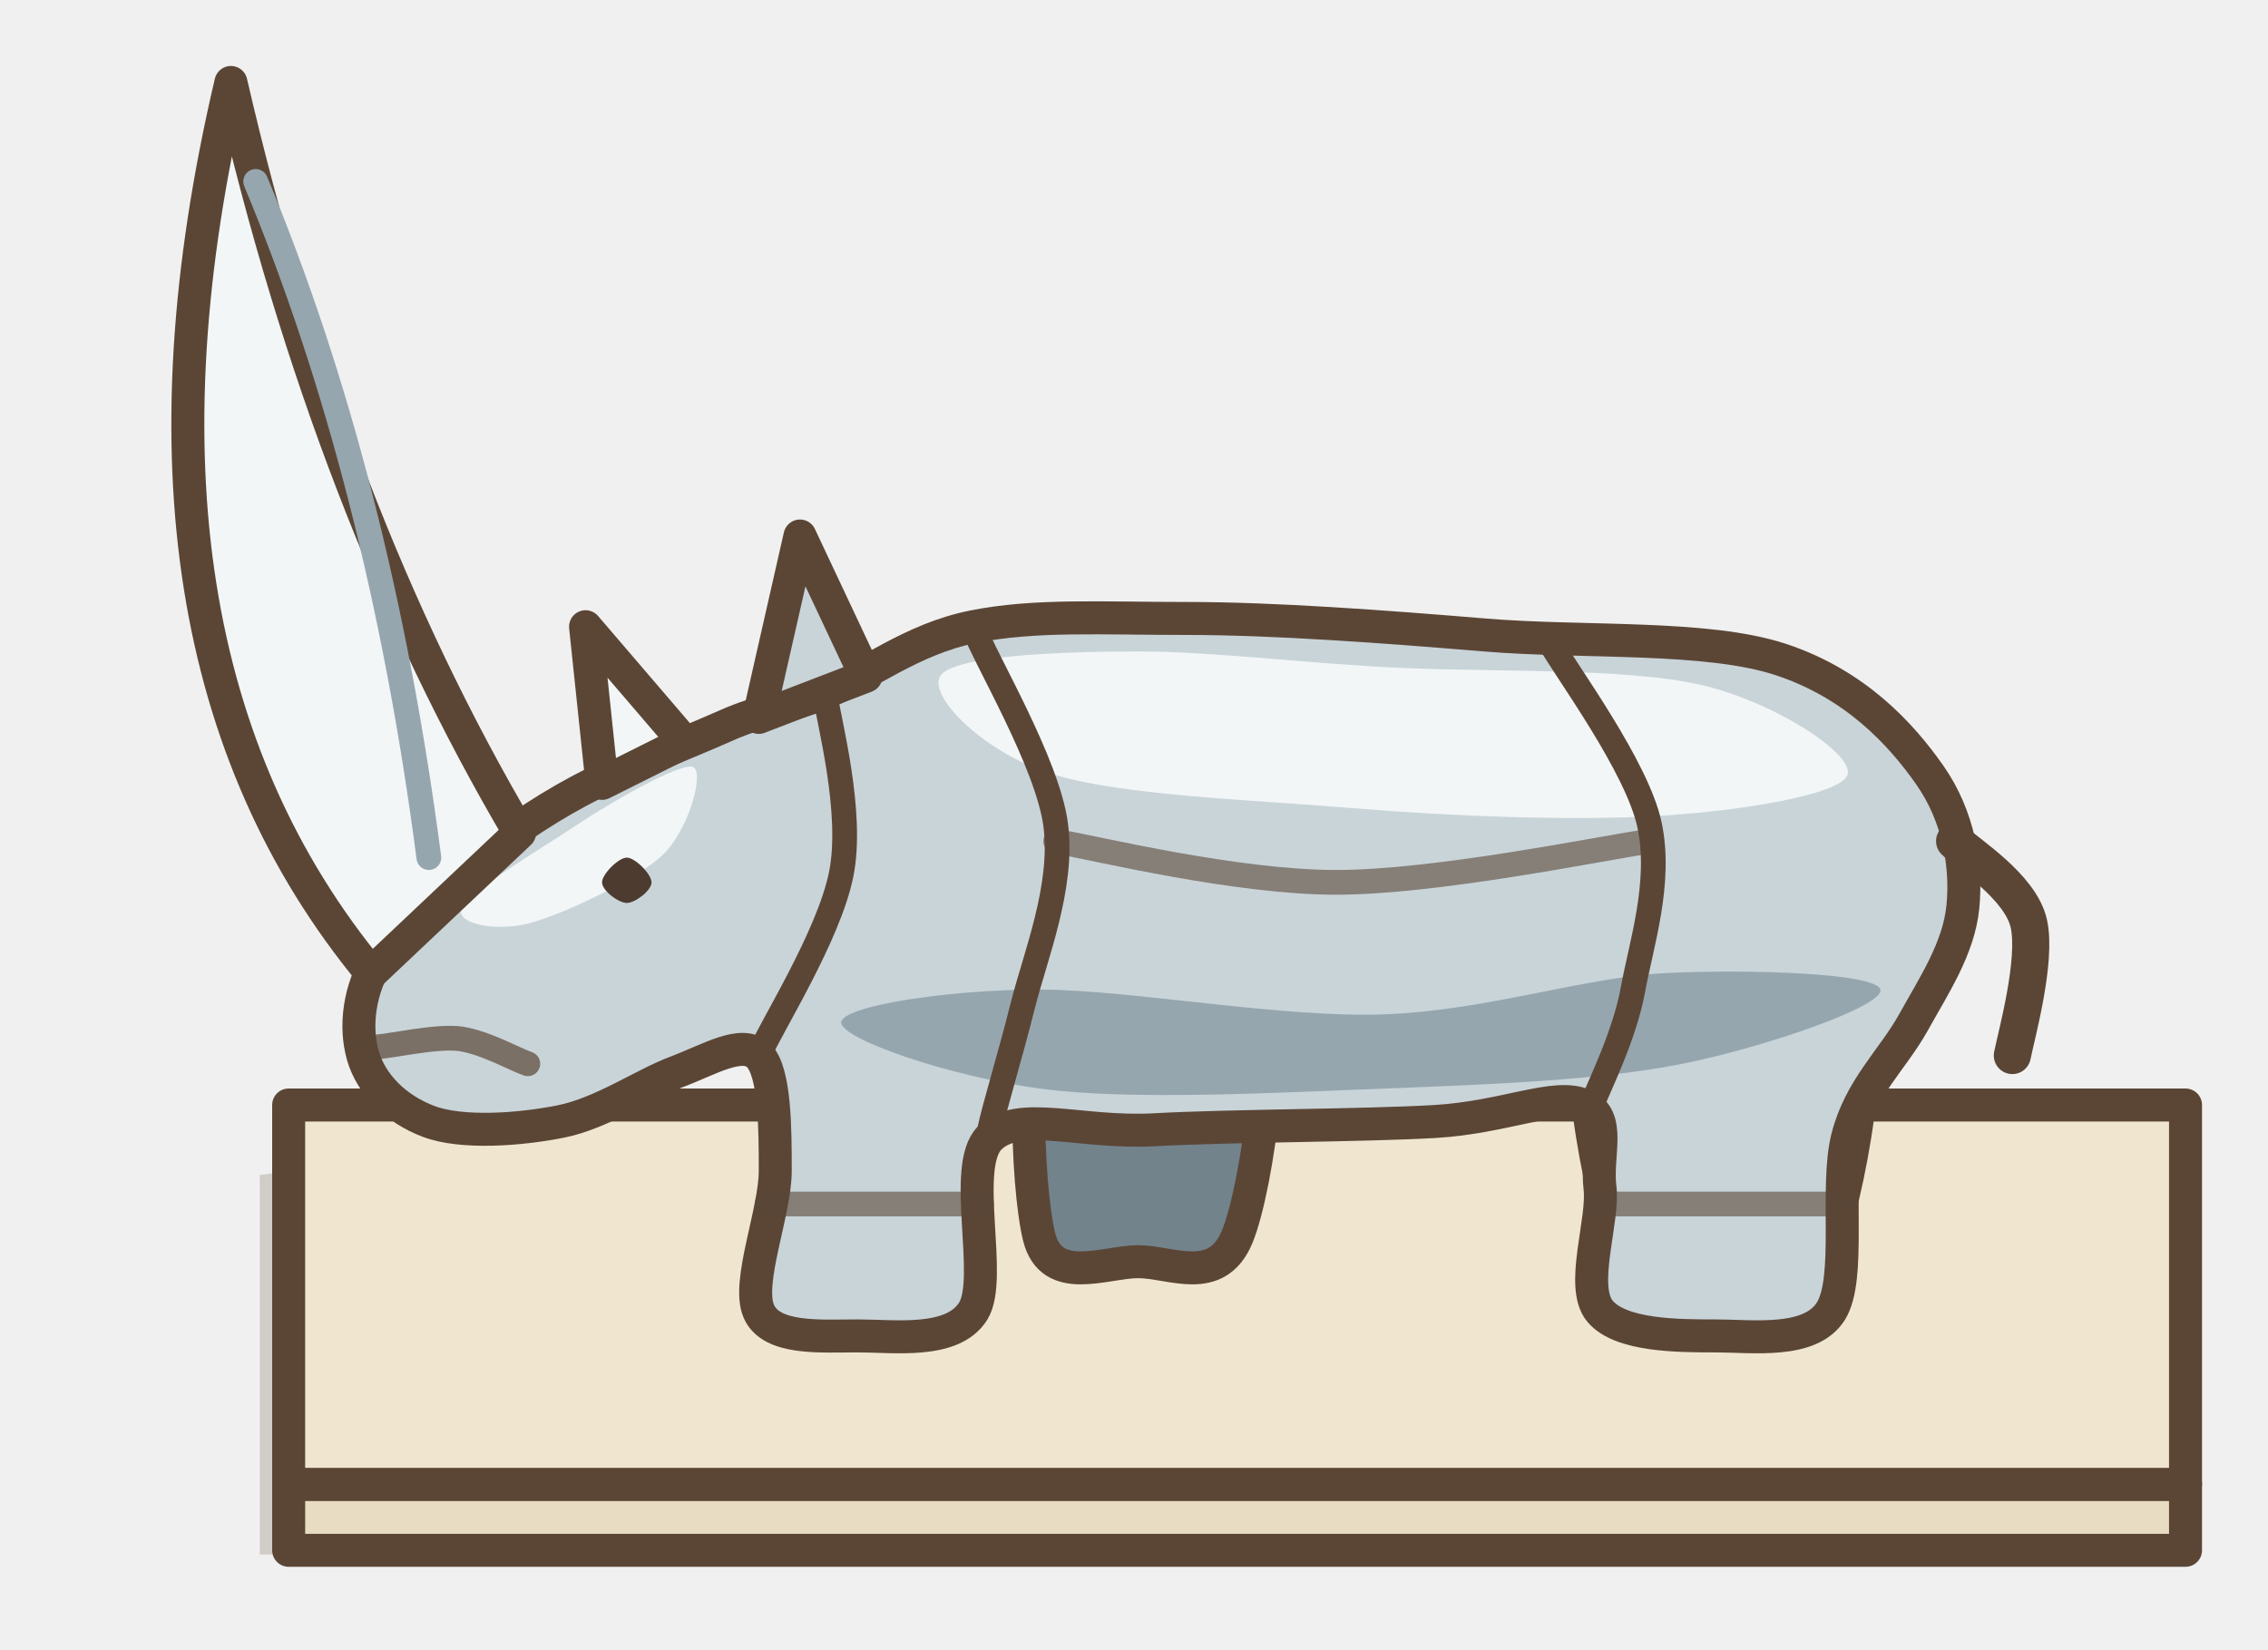
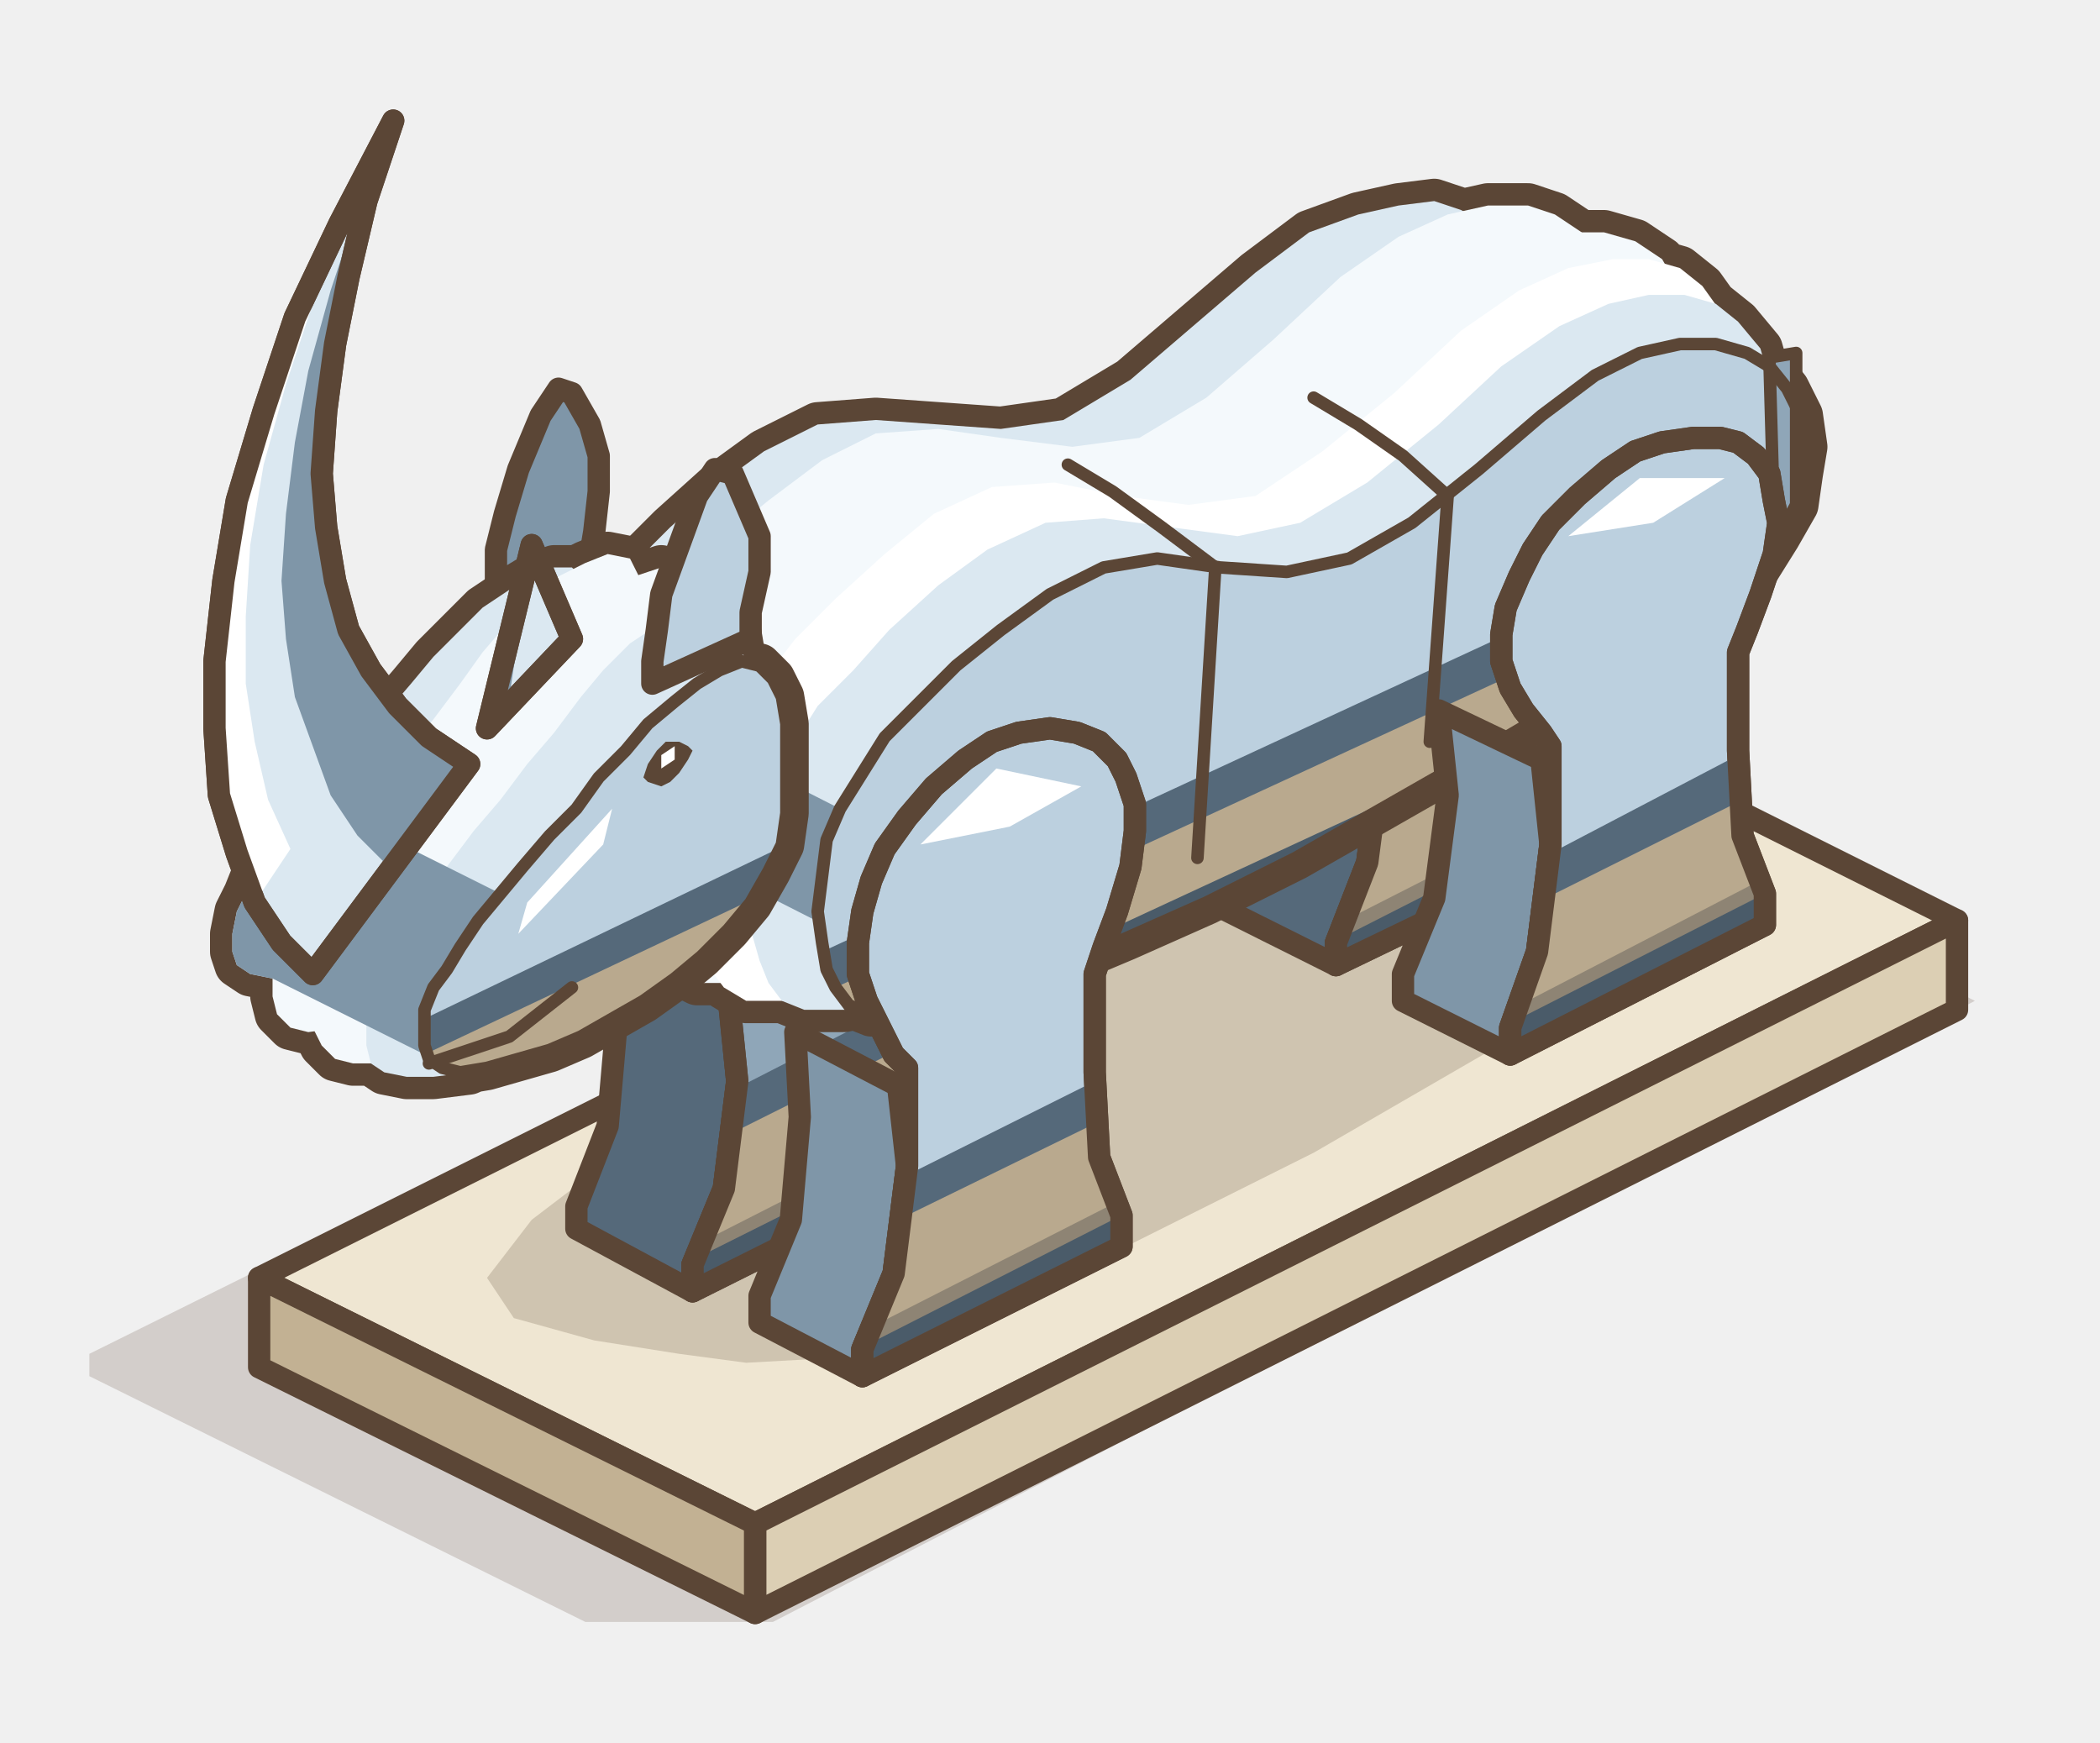
- <svg xmlns="http://www.w3.org/2000/svg" viewBox="-30 -33 55 40" width="55" height="40">
-   <g stroke="#5b4636" stroke-width=".8" stroke-linejoin="round" stroke-linecap="round">
-     <path d="M-23.7 4.7L22.3 4.7L23 4.6L23 -4.6L-23 -4.6L-23.7 -4.5Z" fill="#543e2a" fill-opacity=".2" stroke="none" />
-     <path d="M-23 4.6L23 4.6L23 3L-23 3Z" fill="#e8dcc2" />
-     <path d="M-23 -6.2L23 -6.2L23 3L-23 3Z" fill="#f0e6cf" />
-     <path d="M-4.4 -9.6C-5.3 -8.5 -5.1 -4.2 -4.8 -3C-4.5 -1.8 -3.2 -2.4 -2.4 -2.4C-1.6 -2.4 -0.5 -1.8 0 -3C0.5 -4.2 1.1 -8.5 0.4 -9.6C-0.3 -10.7 -3.5 -10.7 -4.4 -9.6Z" fill="#72838c" />
-     <path d="M8.8 -10C7.9 -8.8 8.7 -4.3 9.2 -3C9.7 -1.7 10.7 -2.4 11.6 -2.4C12.5 -2.4 13.9 -1.7 14.4 -3C14.9 -4.3 15.7 -8.8 14.8 -10C13.9 -11.2 9.7 -11.2 8.8 -10Z" fill="#72838c" />
-     <path d="M17.6 -11C17.7 -12 17.5 -13.2 16.8 -14.2C16.1 -15.2 15 -16.4 13.2 -17C11.4 -17.6 8.4 -17.4 6 -17.6C3.6 -17.8 0.9 -18 -1.2 -18C-3.3 -18 -4.9 -18.1 -6.4 -17.8C-7.9 -17.5 -9 -16.6 -10 -16.2C-11 -15.8 -11.5 -15.8 -12.4 -15.4C-13.3 -15 -14.6 -14.5 -15.6 -14C-16.6 -13.5 -17.5 -12.9 -18.4 -12.2C-19.3 -11.5 -20.3 -10.6 -20.8 -9.8C-21.3 -9 -21.4 -8.1 -21.2 -7.4C-21 -6.7 -20.4 -6.1 -19.6 -5.8C-18.8 -5.5 -17.4 -5.6 -16.4 -5.8C-15.4 -6 -14.4 -6.7 -13.6 -7C-12.8 -7.3 -12 -7.8 -11.6 -7.4C-11.2 -7 -11.2 -5.6 -11.2 -4.6C-11.2 -3.6 -11.9 -1.9 -11.6 -1.2C-11.3 -0.5 -10.1 -0.6 -9.2 -0.6C-8.3 -0.6 -6.9 -0.4 -6.4 -1.2C-5.9 -2 -6.7 -4.7 -6 -5.4C-5.3 -6.1 -3.8 -5.5 -2 -5.6C-0.2 -5.7 3.1 -5.7 4.8 -5.8C6.5 -5.9 7.7 -6.5 8.4 -6.2C9.1 -5.9 8.7 -5 8.8 -4.2C8.9 -3.4 8.3 -1.8 8.8 -1.2C9.3 -0.6 10.7 -0.6 11.6 -0.6C12.5 -0.6 13.9 -0.4 14.4 -1.2C14.9 -2 14.5 -4.2 14.8 -5.4C15.1 -6.6 15.9 -7.3 16.4 -8.2C16.9 -9.1 17.5 -10 17.6 -11Z" fill="#c9d4d9" />
-     <path d="M14.8 -14.2C15 -14.7 13 -16 11.2 -16.4C9.4 -16.8 6.3 -16.7 4 -16.8C1.7 -16.9 -0.5 -17.2 -2.4 -17.2C-4.3 -17.2 -6.9 -17.1 -7.2 -16.6C-7.5 -16.1 -6.1 -14.7 -4.4 -14.2C-2.7 -13.7 0.4 -13.6 2.8 -13.4C5.2 -13.2 8 -13.1 10 -13.2C12 -13.3 14.6 -13.7 14.8 -14.2Z" fill="#f2f6f7" stroke="none" />
-     <path d="M15.6 -9C15.7 -8.6 12.8 -7.6 10.8 -7.2C8.8 -6.8 6.2 -6.7 3.6 -6.6C1 -6.5 -2.6 -6.3 -4.8 -6.6C-7 -6.9 -9.6 -7.8 -9.6 -8.2C-9.6 -8.6 -7 -9 -4.8 -9C-2.6 -9 1.1 -8.3 3.6 -8.4C6.1 -8.5 8.4 -9.3 10.4 -9.4C12.4 -9.5 15.5 -9.4 15.6 -9Z" fill="#96a6ae" stroke="none" />
-     <path d="M-13.2 -14.4C-13.5 -14.5 -15.1 -13.6 -16 -13C-16.9 -12.4 -18.6 -11.4 -18.8 -11C-19 -10.6 -18 -10.4 -17.2 -10.6C-16.4 -10.8 -14.7 -11.6 -14 -12.2C-13.3 -12.8 -12.9 -14.3 -13.2 -14.4Z" fill="#f2f6f7" stroke="none" />
-     <path d="M-6.4 -17.8C-6.1 -17 -4.6 -14.5 -4.4 -13C-4.2 -11.5 -4.9 -9.8 -5.2 -8.6C-5.5 -7.4 -5.9 -6.1 -6 -5.6" fill="none" stroke-width="0.6" />
-     <path d="M7.6 -17.4C8 -16.7 9.7 -14.4 10 -13C10.3 -11.6 9.8 -10.1 9.6 -9C9.4 -7.9 8.8 -6.7 8.6 -6.2" fill="none" stroke-width="0.6" />
-     <path d="M-4.4 -12.6C-3.3 -12.4 0 -11.6 2.4 -11.6C4.8 -11.6 8.7 -12.4 10 -12.6" fill="none" stroke-width="0.6" stroke-opacity="0.6" />
-     <path d="M-10 -16.2C-9.9 -15.5 -9.3 -13.3 -9.6 -11.8C-9.9 -10.3 -11.3 -8.1 -11.6 -7.4" fill="none" stroke-width="0.6" />
-     <path d="M-11.4 -3.8C-10.5 -3.8 -7.1 -3.8 -6.2 -3.8" fill="none" stroke-width="0.6" stroke-opacity="0.6" />
-     <path d="M8.8 -3.8C9.8 -3.8 13.6 -3.8 14.6 -3.8" fill="none" stroke-width="0.6" stroke-opacity="0.6" />
-     <path d="M-21 -7.6C-20.6 -7.6 -19.4 -7.9 -18.8 -7.8C-18.2 -7.7 -17.5 -7.3 -17.2 -7.2" fill="none" stroke-width="0.6" stroke-opacity="0.7" />
-     <path d="M-11.6 -15.6L-10.6 -20L-9 -16.6Z" fill="#c9d4d9" />
-     <path d="M-15.4 -14L-15.8 -17.8L-13.4 -15Z" fill="#f2f6f7" />
-     <path d="M-15.4 -11.6C-15.4 -11.8 -15 -12.2 -14.8 -12.2C-14.6 -12.2 -14.2 -11.8 -14.2 -11.6C-14.2 -11.4 -14.6 -11.1 -14.8 -11.1C-15 -11.1 -15.4 -11.4 -15.4 -11.6Z" fill="#4d3b2f" stroke="none" />
-     <path d="M-21.0 -9.4Q-27.6 -17.4 -24.4 -31.0Q-22.0 -20.6 -17.4 -12.8Z" fill="#f2f6f7" />
-     <path d="M-19.6 -12.2Q-20.8 -21.4 -23.8 -28.6" fill="none" stroke="#96a6ae" stroke-width="0.6" />
-     <path d="M17.4 -12.6C17.7 -12.3 19 -11.5 19.2 -10.6C19.4 -9.7 18.9 -7.9 18.8 -7.4" fill="none" stroke-width="0.9" />
+ <svg xmlns="http://www.w3.org/2000/svg" viewBox="-26 -26 47 39" width="47" height="39">
+   <g stroke="#5b4636" stroke-width="0.5" stroke-linejoin="round" stroke-linecap="round">
+     <path d="M18.2 -3.6L-8.7 10.3L-12.9 10.3L-24 4.8L-24 4.3L3 -9.1L6.5 -9.5Z" fill="#543e2a" stroke="none" fill-opacity="0.19" />
+     <path d="M6.8 -10.9L-20.2 2.6L-9.1 8.1L17.8 -5.4Z" fill="#efe6d2" stroke-width="0.5" />
+     <path d="M17.8 -5.4L-9.1 8.1L-9.1 10.1L17.8 -3.4Z" fill="#dccfb4" stroke-width="0.5" />
+     <path d="M-20.2 2.6L-9.1 8.1L-9.1 10.1L-20.2 4.6Z" fill="#c2b193" stroke-width="0.5" />
+     <path d="M11.7 -6.9L11 -5.7L9.5 -4.1L7.2 -2.4L3.4 -0.2L-1.2 2.1L-5.1 3.8L-7.5 4.4L-9.3 4.5L-10.8 4.3L-12.7 4L-14.5 3.5L-15.1 2.6L-14.1 1.3L-12 -0.3L-9.1 -2.1L-5.1 -4.3L-0.4 -6.7L3.6 -8.4L6.2 -9.1L8.1 -9.1L9.5 -8.9L10.8 -8.5L11.6 -7.9Z" fill="#543e2a" stroke="none" fill-opacity="0.2" />
+     <path d="M2.1 -12.4L2.2 -10.3L2 -8L1.3 -6.3L1.3 -5.7L3.9 -4.4L3.9 -4.9L4.6 -6.7L4.9 -9L4.7 -11.1Z" fill="#55697a" stroke-width="0.5" />
+     <path d="M9.4 -16.4L4.5 -13.9L4.9 -9L4.6 -6.7L3.9 -4.9L3.9 -4.4L9.7 -7.2L9.7 -7.9L9.2 -9.2L9.1 -11.1Z" fill="#8fa6b8" stroke-width="0.5" />
+     <path d="M4.9 -8.8L4.6 -6.7L3.9 -4.9L3.9 -4.4L9.7 -7.2L9.7 -7.9L9.2 -9.2L9.1 -11Z" fill="#55697a" stroke="none" />
+     <path d="M4.7 -7.8L4.6 -6.7L3.9 -4.9L3.9 -4.4L9.7 -7.2L9.7 -7.9L9.2 -9.2L9.2 -10Z" fill="#b9a98e" stroke="none" />
+     <path d="M4.1 -5.4L3.9 -4.9L3.9 -4.4L9.7 -7.2L9.7 -7.9L9.6 -8.2Z" fill="#8e8474" stroke="none" />
+     <path d="M4 -5L3.9 -4.9L3.9 -4.4L9.7 -7.2L9.7 -7.9Z" fill="#4a5b69" stroke="none" />
+     <path d="M9.4 -16.4L4.5 -13.9L4.9 -9L4.6 -6.7L3.9 -4.9L3.9 -4.4L9.7 -7.2L9.7 -7.9L9.2 -9.2L9.1 -11.1Z" fill="none" stroke-width="0.5" />
+     <path d="M-12.3 -5.2L-12.2 -3.1L-12.4 -0.8L-13.1 1L-13.1 1.5L-10.5 2.9L-10.5 2.3L-9.8 0.6L-9.5 -1.8L-9.7 -3.9Z" fill="#55697a" stroke-width="0.5" />
+     <path d="M-5 -9.2L-10 -6.7L-9.5 -1.8L-9.8 0.6L-10.5 2.3L-10.5 2.9L-4.7 0L-4.7 -0.7L-5.2 -2L-5.3 -3.9Z" fill="#8fa6b8" stroke-width="0.5" />
+     <path d="M-9.6 -1.6L-9.8 0.6L-10.5 2.3L-10.5 2.9L-4.7 0L-4.7 -0.7L-5.2 -2L-5.3 -3.8Z" fill="#55697a" stroke="none" />
+     <path d="M-9.7 -0.6L-9.8 0.6L-10.5 2.3L-10.5 2.9L-4.7 0L-4.7 -0.7L-5.2 -2L-5.3 -2.8Z" fill="#b9a98e" stroke="none" />
+     <path d="M-10.3 1.8L-10.5 2.3L-10.5 2.9L-4.7 0L-4.7 -0.7L-4.8 -1Z" fill="#8e8474" stroke="none" />
+     <path d="M-10.5 2.2L-10.5 2.3L-10.5 2.9L-4.7 0L-4.7 -0.7Z" fill="#4a5b69" stroke="none" />
+     <path d="M-5 -9.2L-10 -6.7L-9.5 -1.8L-9.8 0.6L-10.5 2.3L-10.5 2.9L-4.7 0L-4.7 -0.7L-5.2 -2L-5.3 -3.9Z" fill="none" stroke-width="0.5" />
+     <path d="M6.9 -16.4L7.5 -17.1L7.8 -17.9L8 -18.6L8 -19.2L7.9 -19.9L7.6 -20.5L7.2 -21L6.7 -21.3L6.1 -21.5L5.3 -21.4L4.4 -21.2L3.3 -20.8L2.1 -19.9L0.7 -18.7L-0.7 -17.5L-2.2 -16.6L-3.6 -16.4L-5 -16.5L-6.4 -16.6L-7.7 -16.5L-8.9 -15.9L-10 -15.1L-11 -14.2L-11.8 -13.4L-12.5 -12.6L-13.1 -11.9L-13.5 -11.1L-13.8 -10.4L-14 -9.6L-14.1 -8.8L-14 -8.1L-13.8 -7.5L-13.6 -7L-13.4 -6.7L-12.9 -6.5L-12 -6.5L-10.7 -6.9L-9.1 -7.4L-7.2 -8.2L-5.3 -9L-3.4 -10L-1.2 -11.2L0.8 -12.4L2.6 -13.4L4 -14.3L5.1 -15L6.1 -15.7ZM9 -15.5L9.6 -16.3L10 -17.2L10.2 -18L10.2 -18.7L10.1 -19.4L9.8 -20.2L9.4 -20.8L8.8 -21.2L8.2 -21.4L7.3 -21.4L6.4 -21.2L5.3 -20.7L4 -19.8L2.5 -18.4L1 -17.1L-0.5 -16.2L-2 -16L-3.6 -16.2L-5 -16.4L-6.4 -16.3L-7.6 -15.7L-8.8 -14.8L-9.9 -13.9L-10.8 -12.9L-11.5 -12.1L-12.1 -11.2L-12.5 -10.4L-12.8 -9.5L-13 -8.7L-13.1 -7.8L-13 -6.9L-12.8 -6.2L-12.6 -5.7L-12.3 -5.3L-11.8 -5L-11 -5.1L-9.6 -5.4L-7.8 -5.9L-5.9 -6.7L-3.9 -7.6L-1.8 -8.6L0.4 -9.9L2.6 -11.2L4.5 -12.3L5.9 -13.2L7.2 -14L8.2 -14.8ZM10.8 -14.7L11.4 -15.6L11.8 -16.4L12 -17.2L12 -18L11.9 -18.8L11.6 -19.5L11.2 -20.2L10.6 -20.6L9.9 -20.8L9.1 -20.8L8.1 -20.6L7 -20.2L5.7 -19.2L4.2 -17.8L2.6 -16.4L1.1 -15.5L-0.5 -15.3L-2 -15.5L-3.5 -15.8L-4.9 -15.7L-6.2 -15.1L-7.3 -14.2L-8.4 -13.2L-9.3 -12.2L-10.1 -11.4L-10.7 -10.5L-11.1 -9.6L-11.5 -8.7L-11.6 -7.8L-11.7 -6.9L-11.6 -6L-11.5 -5.3L-11.2 -4.7L-11 -4.3L-10.4 -4L-9.5 -4L-8.1 -4.4L-6.4 -4.9L-4.4 -5.7L-2.3 -6.6L-0.2 -7.7L2.1 -8.9L4.3 -10.2L6.2 -11.4L7.7 -12.3L8.9 -13.2L10 -13.9ZM11.8 -14.2L12.4 -15L12.8 -15.9L12.9 -16.7L13 -17.4L12.9 -18.2L12.6 -18.9L12.1 -19.6L11.6 -20L10.9 -20.2L10.1 -20.2L9.1 -20L8 -19.5L6.7 -18.6L5.2 -17.2L3.6 -15.9L2.1 -14.9L0.6 -14.7L-0.9 -14.9L-2.4 -15.2L-3.8 -15.1L-5.1 -14.5L-6.2 -13.6L-7.3 -12.6L-8.2 -11.7L-8.9 -10.8L-9.5 -9.9L-10 -9.1L-10.3 -8.2L-10.5 -7.3L-10.6 -6.4L-10.5 -5.5L-10.3 -4.8L-10.1 -4.3L-9.8 -3.9L-9.3 -3.6L-8.4 -3.6L-7 -3.9L-5.3 -4.5L-3.3 -5.3L-1.3 -6.1L0.8 -7.2L3.1 -8.5L5.3 -9.8L7.2 -10.9L8.7 -11.8L9.9 -12.7L11 -13.4ZM12.6 -13.7L13.2 -14.5L13.5 -15.3L13.7 -16.1L13.7 -16.8L13.6 -17.5L13.4 -18.2L12.9 -18.8L12.4 -19.2L11.7 -19.4L10.9 -19.4L10 -19.2L8.9 -18.7L7.6 -17.8L6.2 -16.5L4.6 -15.2L3.1 -14.3L1.7 -14L0.2 -14.2L-1.3 -14.4L-2.6 -14.3L-3.9 -13.7L-5 -12.9L-6.1 -11.9L-6.9 -11L-7.7 -10.2L-8.2 -9.4L-8.7 -8.5L-9 -7.7L-9.2 -6.8L-9.2 -6L-9.2 -5.2L-9 -4.5L-8.8 -4L-8.5 -3.6L-8 -3.4L-7.1 -3.4L-5.8 -3.7L-4.1 -4.3L-2.1 -5L-0.2 -5.9L1.9 -6.9L4.1 -8.2L6.2 -9.4L8.1 -10.5L9.5 -11.4L10.8 -12.2L11.8 -13ZM13.3 -13.2L13.8 -14L14.2 -14.7L14.3 -15.4L14.4 -16L14.3 -16.7L14 -17.3L13.6 -17.8L13.1 -18.1L12.4 -18.3L11.6 -18.3L10.7 -18.1L9.7 -17.6L8.5 -16.7L7.1 -15.5L5.6 -14.3L4.2 -13.5L2.8 -13.2L1.3 -13.3L-0.1 -13.5L-1.3 -13.3L-2.5 -12.7L-3.6 -11.9L-4.6 -11.1L-5.5 -10.2L-6.2 -9.5L-6.7 -8.7L-7.2 -7.9L-7.5 -7.2L-7.6 -6.4L-7.7 -5.6L-7.6 -4.9L-7.5 -4.3L-7.3 -3.9L-7 -3.5L-6.5 -3.3L-5.7 -3.4L-4.4 -3.7L-2.7 -4.2L-0.8 -5L1 -5.8L3 -6.8L5.1 -8L7.2 -9.2L8.9 -10.2L10.3 -11.1L11.5 -11.8L12.5 -12.5Z" fill="none" stroke-width="1" />
+     <path d="M6.9 -16.4L7.5 -17.1L7.8 -17.9L8 -18.6L8 -19.2L7.9 -19.9L7.6 -20.5L7.2 -21L6.7 -21.3L6.1 -21.5L5.3 -21.4L4.4 -21.2L3.3 -20.8L2.1 -19.9L0.7 -18.7L-0.7 -17.5L-2.2 -16.6L-3.6 -16.4L-5 -16.5L-6.4 -16.6L-7.7 -16.5L-8.9 -15.9L-10 -15.1L-11 -14.2L-11.8 -13.4L-12.5 -12.6L-13.1 -11.9L-13.5 -11.1L-13.8 -10.4L-14 -9.6L-14.1 -8.8L-14 -8.1L-13.8 -7.5L-13.6 -7L-13.4 -6.7L-12.9 -6.5L-12 -6.5L-10.7 -6.9L-9.1 -7.4L-7.2 -8.2L-5.3 -9L-3.4 -10L-1.2 -11.2L0.8 -12.4L2.6 -13.4L4 -14.3L5.1 -15L6.1 -15.7Z" fill="#dbe8f1" stroke="none" />
+     <path d="M9 -15.5L9.6 -16.3L10 -17.2L10.2 -18L10.2 -18.7L10.1 -19.4L9.8 -20.2L9.4 -20.8L8.8 -21.2L8.2 -21.4L7.3 -21.4L6.4 -21.2L5.3 -20.7L4 -19.8L2.5 -18.4L1 -17.1L-0.5 -16.2L-2 -16L-3.6 -16.2L-5 -16.4L-6.4 -16.3L-7.6 -15.7L-8.8 -14.8L-9.9 -13.9L-10.8 -12.9L-11.5 -12.1L-12.1 -11.2L-12.5 -10.4L-12.8 -9.5L-13 -8.7L-13.1 -7.8L-13 -6.9L-12.8 -6.2L-12.6 -5.7L-12.3 -5.3L-11.8 -5L-11 -5.1L-9.6 -5.4L-7.8 -5.9L-5.9 -6.7L-3.9 -7.6L-1.8 -8.6L0.4 -9.9L2.6 -11.2L4.5 -12.3L5.9 -13.2L7.2 -14L8.2 -14.8Z" fill="#f4f9fc" stroke="none" />
+     <path d="M10.8 -14.7L11.4 -15.6L11.8 -16.4L12 -17.2L12 -18L11.9 -18.8L11.6 -19.5L11.2 -20.2L10.6 -20.6L9.9 -20.8L9.1 -20.8L8.1 -20.6L7 -20.2L5.7 -19.2L4.2 -17.8L2.6 -16.4L1.1 -15.5L-0.5 -15.3L-2 -15.5L-3.5 -15.8L-4.9 -15.7L-6.2 -15.1L-7.3 -14.2L-8.4 -13.2L-9.3 -12.2L-10.1 -11.4L-10.7 -10.5L-11.1 -9.6L-11.5 -8.7L-11.6 -7.8L-11.7 -6.9L-11.6 -6L-11.5 -5.3L-11.2 -4.7L-11 -4.3L-10.4 -4L-9.5 -4L-8.1 -4.4L-6.4 -4.9L-4.4 -5.7L-2.3 -6.6L-0.2 -7.7L2.1 -8.9L4.3 -10.2L6.2 -11.4L7.7 -12.3L8.9 -13.2L10 -13.9Z" fill="#f4f9fc" stroke="none" />
+     <path d="M11.8 -14.2L12.4 -15L12.8 -15.9L12.9 -16.7L13 -17.4L12.9 -18.2L12.6 -18.9L12.1 -19.6L11.6 -20L10.9 -20.2L10.1 -20.2L9.1 -20L8 -19.5L6.7 -18.6L5.2 -17.2L3.6 -15.9L2.1 -14.9L0.6 -14.7L-0.9 -14.9L-2.4 -15.2L-3.8 -15.1L-5.1 -14.5L-6.2 -13.6L-7.3 -12.6L-8.2 -11.7L-8.9 -10.8L-9.5 -9.9L-10 -9.1L-10.3 -8.2L-10.5 -7.3L-10.6 -6.4L-10.5 -5.5L-10.3 -4.8L-10.1 -4.3L-9.8 -3.9L-9.3 -3.6L-8.4 -3.6L-7 -3.9L-5.3 -4.5L-3.3 -5.3L-1.3 -6.1L0.8 -7.2L3.1 -8.5L5.3 -9.8L7.2 -10.9L8.7 -11.8L9.9 -12.7L11 -13.4Z" fill="#ffffff" stroke="none" />
+     <path d="M12.6 -13.7L13.2 -14.5L13.5 -15.3L13.7 -16.1L13.7 -16.8L13.6 -17.5L13.4 -18.2L12.9 -18.8L12.4 -19.2L11.7 -19.4L10.9 -19.4L10 -19.2L8.9 -18.7L7.6 -17.8L6.2 -16.5L4.6 -15.2L3.1 -14.3L1.7 -14L0.2 -14.2L-1.3 -14.4L-2.6 -14.3L-3.9 -13.7L-5 -12.9L-6.1 -11.9L-6.9 -11L-7.7 -10.2L-8.2 -9.4L-8.7 -8.5L-9 -7.7L-9.2 -6.8L-9.2 -6L-9.2 -5.2L-9 -4.5L-8.8 -4L-8.5 -3.6L-8 -3.4L-7.1 -3.4L-5.8 -3.7L-4.1 -4.3L-2.1 -5L-0.2 -5.9L1.9 -6.9L4.1 -8.2L6.2 -9.4L8.1 -10.5L9.5 -11.4L10.8 -12.2L11.8 -13Z" fill="#dbe8f1" stroke="none" />
+     <path d="M-13.5 -11.1L-13.8 -10.4L-14 -9.6L-14.1 -8.8L-14 -8.1L-13.8 -7.5L-13.6 -7L-13.4 -6.7L-12.9 -6.5L-12 -6.5L-10.7 -6.9L-4.4 -3.7L-5.7 -3.4L-6.5 -3.3L-7 -3.5L-7.3 -3.9L-7.5 -4.3L-7.6 -4.9L-7.7 -5.6L-7.6 -6.4L-7.5 -7.2L-7.2 -7.9Z" fill="#7f96a8" stroke="none" />
+     <path d="M13.3 -13.2L13.8 -14L14.2 -14.7L14.3 -15.4L14.4 -16L14.3 -16.7L14 -17.3L13.6 -17.8L13.1 -18.1L12.4 -18.3L11.6 -18.3L10.7 -18.1L9.7 -17.6L8.5 -16.7L7.1 -15.5L5.6 -14.3L4.2 -13.5L2.8 -13.2L1.3 -13.3L-0.1 -13.5L-1.3 -13.3L-2.5 -12.7L-3.6 -11.9L-4.6 -11.1L-5.5 -10.2L-6.2 -9.5L-6.7 -8.7L-7.2 -7.9L-7.5 -7.2L-7.6 -6.4L-7.7 -5.6L-7.6 -4.9L-7.5 -4.3L-7.3 -3.9L-7 -3.5L-6.5 -3.3L-5.7 -3.4L-4.4 -3.7L-2.7 -4.2L-0.8 -5L1 -5.8L3 -6.8L5.1 -8L7.2 -9.2L8.9 -10.2L10.3 -11.1L11.5 -11.8L12.5 -12.5Z" fill="#bcd0df" stroke="none" />
+     <path d="M13.3 -13.2L13.8 -14L14.2 -14.7L14.2 -14.8L-7.6 -4.7L-7.5 -4.3L-7.3 -3.9L-7 -3.5L-6.5 -3.3L-5.7 -3.4L-4.4 -3.7L-2.7 -4.2L-0.8 -5L1 -5.8L3 -6.8L5.1 -8L7.2 -9.2L8.9 -10.2L10.3 -11.1L11.5 -11.8L12.5 -12.5Z" fill="#55697a" stroke="none" />
+     <path d="M13.3 -13.2L13.5 -13.5L-7.3 -3.9L-7 -3.5L-6.5 -3.3L-5.7 -3.4L-4.4 -3.7L-2.7 -4.2L-0.8 -5L1 -5.8L3 -6.8L5.1 -8L7.2 -9.2L8.9 -10.2L10.3 -11.1L11.5 -11.8L12.5 -12.5Z" fill="#b9a98e" stroke="none" />
+     <path d="Z" fill="#8e8474" stroke="none" />
+     <path d="M-4.6 -3.6L-4.4 -3.7L-2.7 -4.2L-0.8 -5L1 -5.8L3 -6.8L5.1 -8L6.4 -8.7Z" fill="#4a5b69" stroke="none" />
+     <path d="M14.2 -18.1L13.6 -18L13.7 -14.5L14.2 -14.2Z" fill="#8fa6b8" stroke-width="0.28" />
+     <path d="M3.4 -17.1L4.4 -16.5L5.4 -15.8L6.4 -14.9L6 -9.4" fill="none" stroke-width="0.28" />
+     <path d="M-2.1 -15.6L-1.1 -15L0 -14.2L1.2 -13.3L0.8 -6.8" fill="none" stroke-width="0.28" />
+     <path d="M13.3 -13.2L13.8 -14L14.2 -14.7L14.3 -15.4L14.4 -16L14.3 -16.7L14 -17.3L13.6 -17.8L13.1 -18.1L12.4 -18.3L11.6 -18.3L10.7 -18.1L9.7 -17.6L8.5 -16.7L7.1 -15.5L5.6 -14.3L4.2 -13.5L2.8 -13.2L1.3 -13.3L-0.1 -13.5L-1.3 -13.3L-2.5 -12.7L-3.6 -11.9L-4.6 -11.1L-5.5 -10.2L-6.2 -9.5L-6.7 -8.7L-7.2 -7.9L-7.5 -7.2L-7.6 -6.4L-7.7 -5.6L-7.6 -4.9L-7.5 -4.3L-7.3 -3.9L-7 -3.5L-6.5 -3.3L-5.7 -3.4L-4.4 -3.7L-2.7 -4.2L-0.8 -5L1 -5.8L3 -6.8L5.1 -8L7.2 -9.2L8.9 -10.2L10.3 -11.1L11.5 -11.8L12.5 -12.5Z" fill="none" stroke-width="0.28" />
+     <path d="M6.2 -10.1L6.4 -8.2L6.1 -5.9L5.4 -4.2L5.4 -3.6L7.8 -2.4L7.8 -3L8.4 -4.7L8.7 -7.1L8.5 -9Z" fill="#7f96a8" stroke-width="0.5" />
+     <path d="M12.9 -11.4L13.1 -11.9L13.4 -12.7L13.7 -13.6L13.8 -14.3L13.7 -14.8L13.6 -15.4L13.3 -15.8L12.9 -16.1L12.5 -16.2L11.9 -16.2L11.2 -16.1L10.6 -15.9L10 -15.5L9.3 -14.9L8.7 -14.3L8.3 -13.7L8 -13.1L7.7 -12.4L7.6 -11.8L7.6 -11.2L7.8 -10.6L8.1 -10.1L8.5 -9.6L8.7 -9.3L8.7 -7.1L8.4 -4.7L7.8 -3L7.8 -2.4L13.5 -5.3L13.5 -6L13 -7.3L12.9 -9.2Z" fill="#bcd0df" stroke-width="0.5" />
+     <path d="M8.7 -6.9L8.4 -4.7L7.8 -3L7.8 -2.4L13.5 -5.3L13.5 -6L13 -7.3L12.9 -9.1Z" fill="#55697a" stroke="none" />
+     <path d="M8.6 -5.9L8.4 -4.7L7.8 -3L7.8 -2.4L13.5 -5.3L13.5 -6L13 -7.3L13 -8.1Z" fill="#b9a98e" stroke="none" />
+     <path d="M8 -3.5L7.8 -3L7.8 -2.4L13.5 -5.3L13.5 -6L13.4 -6.3Z" fill="#8e8474" stroke="none" />
+     <path d="M7.8 -3.1L7.8 -3L7.8 -2.4L13.5 -5.3L13.5 -6Z" fill="#4a5b69" stroke="none" />
+     <path d="M12.9 -11.4L13.1 -11.9L13.4 -12.7L13.7 -13.6L13.8 -14.3L13.7 -14.8L13.6 -15.4L13.3 -15.8L12.9 -16.1L12.5 -16.2L11.9 -16.2L11.2 -16.1L10.6 -15.9L10 -15.5L9.3 -14.9L8.7 -14.3L8.3 -13.7L8 -13.1L7.7 -12.4L7.6 -11.8L7.6 -11.2L7.8 -10.6L8.1 -10.1L8.5 -9.6L8.7 -9.3L8.7 -7.1L8.4 -4.7L7.8 -3L7.8 -2.4L13.5 -5.3L13.5 -6L13 -7.3L12.9 -9.2Z" fill="none" stroke-width="0.5" />
+     <path d="M12.6 -15.3L10.7 -15.3L9.1 -14L11 -14.3Z" fill="#ffffff" stroke="none" />
+     <path d="M-8.2 -2.9L-8.1 -1L-8.3 1.3L-9 3L-9 3.6L-6.7 4.8L-6.7 4.2L-6 2.5L-5.7 0.1L-5.9 -1.7Z" fill="#7f96a8" stroke-width="0.5" />
+     <path d="M-1.5 -4.2L-1.3 -4.8L-1 -5.6L-0.7 -6.6L-0.6 -7.4L-0.6 -8L-0.8 -8.6L-1 -9L-1.4 -9.4L-1.9 -9.6L-2.5 -9.7L-3.2 -9.6L-3.8 -9.4L-4.4 -9L-5.1 -8.4L-5.7 -7.7L-6.2 -7L-6.5 -6.3L-6.7 -5.6L-6.8 -4.9L-6.8 -4.2L-6.6 -3.6L-6.3 -3L-6 -2.4L-5.7 -2.1L-5.7 0.1L-6 2.5L-6.7 4.2L-6.7 4.8L-0.9 1.9L-0.9 1.2L-1.4 -0.1L-1.5 -2Z" fill="#bcd0df" stroke-width="0.5" />
+     <path d="M-5.7 0.3L-6 2.5L-6.7 4.2L-6.7 4.8L-0.9 1.9L-0.9 1.2L-1.4 -0.1L-1.5 -1.8Z" fill="#55697a" stroke="none" />
+     <path d="M-5.9 1.3L-6 2.5L-6.7 4.2L-6.7 4.8L-0.9 1.9L-0.9 1.2L-1.4 -0.1L-1.4 -0.9Z" fill="#b9a98e" stroke="none" />
+     <path d="M-6.5 3.7L-6.7 4.2L-6.7 4.8L-0.9 1.9L-0.9 1.2L-1 0.9Z" fill="#8e8474" stroke="none" />
+     <path d="M-6.6 4.1L-6.7 4.2L-6.7 4.8L-0.9 1.9L-0.9 1.2Z" fill="#4a5b69" stroke="none" />
+     <path d="M-1.5 -4.2L-1.3 -4.8L-1 -5.6L-0.7 -6.6L-0.6 -7.4L-0.6 -8L-0.8 -8.6L-1 -9L-1.4 -9.4L-1.9 -9.6L-2.5 -9.7L-3.2 -9.6L-3.8 -9.4L-4.4 -9L-5.1 -8.4L-5.7 -7.7L-6.2 -7L-6.5 -6.3L-6.7 -5.6L-6.8 -4.9L-6.8 -4.2L-6.6 -3.6L-6.3 -3L-6 -2.4L-5.7 -2.1L-5.7 0.1L-6 2.5L-6.7 4.2L-6.7 4.8L-0.9 1.9L-0.9 1.2L-1.4 -0.1L-1.5 -2Z" fill="none" stroke-width="0.5" />
+     <path d="M-1.8 -8.4L-3.7 -8.8L-5.4 -7.1L-3.4 -7.5Z" fill="#ffffff" stroke="none" />
+     <path d="M-12.8 -13.5L-12.7 -14.1L-12.6 -15L-12.6 -15.8L-12.8 -16.5L-13.2 -17.2L-13.5 -17.3L-13.9 -16.7L-14.4 -15.5L-14.7 -14.5L-14.9 -13.7L-14.9 -12.9L-14.9 -12.4Z" fill="#7f96a8" stroke-width="0.5" />
+     <path d="M-13.2 -13.3L-13.6 -13.3L-14.1 -13.1L-14.6 -12.8L-15.2 -12.4L-15.7 -11.9L-16.3 -11.3L-16.8 -10.7L-17.4 -10L-17.9 -9.4L-18.5 -8.8L-19 -8.1L-19.5 -7.5L-19.9 -7L-20.3 -6.5L-20.5 -6L-20.7 -5.6L-20.8 -5.1L-20.8 -4.7L-20.7 -4.4L-20.4 -4.2L-19.9 -4.1L-19.3 -4.2L-18.6 -4.4L-17.9 -4.6L-17.3 -4.9L-16.5 -5.3L-15.8 -5.7L-15.2 -6.2L-14.6 -6.7L-13.9 -7.3L-13.4 -8L-13 -8.6L-12.8 -9.3L-12.6 -10L-12.6 -10.6L-12.6 -11.3L-12.7 -11.9L-12.8 -12.5L-12.9 -13ZM-11.9 -13.5L-12.4 -13.6L-12.9 -13.4L-13.5 -13.1L-14 -12.6L-14.6 -12.1L-15.2 -11.4L-15.7 -10.7L-16.3 -9.9L-16.9 -9.2L-17.5 -8.4L-18.1 -7.7L-18.6 -7L-19 -6.4L-19.4 -5.8L-19.7 -5.2L-19.9 -4.7L-19.9 -4.2L-19.9 -3.7L-19.8 -3.3L-19.5 -3L-19.1 -2.9L-18.4 -3L-17.7 -3.1L-16.9 -3.3L-16.2 -3.6L-15.5 -4L-14.7 -4.5L-14 -5L-13.4 -5.6L-12.7 -6.3L-12.2 -7L-11.7 -7.8L-11.5 -8.6L-11.3 -9.4L-11.3 -10.3L-11.3 -11L-11.4 -11.8L-11.5 -12.5L-11.7 -13.1ZM-10.8 -13.2L-11.2 -13.3L-11.8 -13.1L-12.4 -12.8L-12.9 -12.3L-13.5 -11.8L-14.1 -11.1L-14.7 -10.3L-15.3 -9.5L-15.9 -8.8L-16.5 -8L-17.1 -7.2L-17.6 -6.5L-18 -5.8L-18.4 -5.2L-18.7 -4.6L-18.9 -4.1L-19 -3.5L-19 -3L-18.8 -2.6L-18.5 -2.3L-18.1 -2.2L-17.4 -2.2L-16.6 -2.4L-15.9 -2.6L-15.2 -2.9L-14.4 -3.3L-13.6 -3.8L-12.9 -4.3L-12.3 -4.9L-11.6 -5.6L-11 -6.4L-10.6 -7.2L-10.3 -8L-10.2 -8.9L-10.2 -9.8L-10.2 -10.6L-10.2 -11.4L-10.3 -12.2L-10.5 -12.8ZM-9.8 -12.4L-10.2 -12.5L-10.8 -12.3L-11.3 -12L-11.9 -11.6L-12.5 -11L-13 -10.4L-13.6 -9.6L-14.2 -8.9L-14.8 -8.1L-15.4 -7.4L-16 -6.6L-16.5 -5.9L-16.9 -5.3L-17.3 -4.7L-17.6 -4.2L-17.7 -3.6L-17.8 -3.1L-17.8 -2.6L-17.7 -2.2L-17.4 -2L-16.9 -1.9L-16.3 -1.9L-15.5 -2L-14.8 -2.3L-14.1 -2.6L-13.3 -3L-12.6 -3.4L-11.9 -4L-11.2 -4.6L-10.6 -5.3L-10 -6L-9.6 -6.7L-9.4 -7.5L-9.2 -8.4L-9.2 -9.2L-9.2 -10L-9.2 -10.7L-9.4 -11.5L-9.5 -12.1ZM-9 -11.1L-9.4 -11.2L-9.9 -11L-10.4 -10.7L-10.9 -10.3L-11.5 -9.8L-12 -9.2L-12.6 -8.6L-13.1 -7.9L-13.7 -7.3L-14.3 -6.6L-14.8 -6L-15.3 -5.4L-15.7 -4.8L-16 -4.3L-16.3 -3.9L-16.5 -3.4L-16.5 -3L-16.5 -2.6L-16.4 -2.3L-16.1 -2.1L-15.7 -2L-15.1 -2.1L-14.4 -2.3L-13.7 -2.5L-13 -2.8L-12.3 -3.2L-11.6 -3.6L-10.9 -4.1L-10.3 -4.6L-9.7 -5.2L-9.2 -5.8L-8.8 -6.5L-8.5 -7.1L-8.4 -7.8L-8.4 -8.5L-8.4 -9.1L-8.4 -9.8L-8.5 -10.4L-8.7 -10.8Z" fill="none" stroke-width="1" />
+     <path d="M-13.2 -13.3L-13.6 -13.3L-14.1 -13.1L-14.6 -12.8L-15.2 -12.4L-15.7 -11.9L-16.3 -11.3L-16.8 -10.7L-17.4 -10L-17.9 -9.4L-18.5 -8.8L-19 -8.1L-19.5 -7.5L-19.9 -7L-20.3 -6.5L-20.5 -6L-20.7 -5.6L-20.8 -5.1L-20.8 -4.7L-20.7 -4.4L-20.4 -4.2L-19.9 -4.1L-19.3 -4.2L-18.6 -4.4L-17.9 -4.6L-17.3 -4.9L-16.5 -5.3L-15.8 -5.7L-15.2 -6.2L-14.6 -6.7L-13.9 -7.3L-13.4 -8L-13 -8.6L-12.8 -9.3L-12.6 -10L-12.6 -10.6L-12.6 -11.3L-12.7 -11.9L-12.8 -12.5L-12.9 -13Z" fill="#dbe8f1" stroke="none" />
+     <path d="M-11.9 -13.5L-12.4 -13.6L-12.9 -13.4L-13.5 -13.1L-14 -12.6L-14.6 -12.1L-15.2 -11.4L-15.7 -10.7L-16.3 -9.9L-16.9 -9.2L-17.5 -8.4L-18.1 -7.7L-18.6 -7L-19 -6.4L-19.4 -5.8L-19.7 -5.2L-19.9 -4.7L-19.9 -4.2L-19.9 -3.7L-19.8 -3.3L-19.5 -3L-19.1 -2.9L-18.4 -3L-17.7 -3.1L-16.9 -3.3L-16.2 -3.6L-15.5 -4L-14.7 -4.5L-14 -5L-13.4 -5.6L-12.7 -6.3L-12.2 -7L-11.7 -7.8L-11.5 -8.6L-11.3 -9.4L-11.3 -10.3L-11.3 -11L-11.4 -11.8L-11.5 -12.5L-11.7 -13.1Z" fill="#f4f9fc" stroke="none" />
+     <path d="M-10.8 -13.2L-11.2 -13.3L-11.8 -13.1L-12.4 -12.8L-12.9 -12.3L-13.5 -11.8L-14.1 -11.1L-14.7 -10.3L-15.3 -9.5L-15.9 -8.8L-16.5 -8L-17.1 -7.2L-17.6 -6.5L-18 -5.8L-18.4 -5.2L-18.7 -4.6L-18.9 -4.1L-19 -3.5L-19 -3L-18.8 -2.6L-18.5 -2.3L-18.1 -2.2L-17.4 -2.2L-16.6 -2.4L-15.9 -2.6L-15.2 -2.9L-14.4 -3.3L-13.6 -3.8L-12.9 -4.3L-12.3 -4.9L-11.6 -5.6L-11 -6.4L-10.6 -7.2L-10.3 -8L-10.2 -8.9L-10.2 -9.8L-10.2 -10.6L-10.2 -11.4L-10.3 -12.2L-10.5 -12.8Z" fill="#f4f9fc" stroke="none" />
+     <path d="M-9.8 -12.4L-10.2 -12.5L-10.8 -12.3L-11.3 -12L-11.9 -11.6L-12.5 -11L-13 -10.4L-13.6 -9.6L-14.2 -8.9L-14.8 -8.1L-15.4 -7.4L-16 -6.6L-16.5 -5.9L-16.9 -5.3L-17.3 -4.7L-17.6 -4.2L-17.7 -3.6L-17.8 -3.1L-17.8 -2.6L-17.7 -2.2L-17.4 -2L-16.9 -1.9L-16.3 -1.9L-15.5 -2L-14.8 -2.3L-14.1 -2.6L-13.3 -3L-12.6 -3.4L-11.9 -4L-11.2 -4.6L-10.6 -5.3L-10 -6L-9.6 -6.7L-9.4 -7.5L-9.2 -8.4L-9.2 -9.2L-9.2 -10L-9.2 -10.7L-9.4 -11.5L-9.5 -12.1Z" fill="#dbe8f1" stroke="none" />
+     <path d="M-19 -8.1L-19.5 -7.5L-19.9 -7L-20.3 -6.5L-20.5 -6L-20.7 -5.6L-20.8 -5.1L-20.8 -4.7L-20.7 -4.4L-20.4 -4.2L-19.9 -4.1L-15.7 -2L-16.1 -2.1L-16.4 -2.3L-16.5 -2.6L-16.5 -3L-16.5 -3.4L-16.3 -3.9L-16 -4.3L-15.7 -4.8L-15.3 -5.4L-14.8 -6Z" fill="#7f96a8" stroke="none" />
+     <path d="M-9 -11.1L-9.4 -11.2L-9.9 -11L-10.4 -10.7L-10.9 -10.3L-11.5 -9.8L-12 -9.2L-12.6 -8.6L-13.1 -7.9L-13.7 -7.3L-14.3 -6.6L-14.8 -6L-15.3 -5.4L-15.7 -4.8L-16 -4.3L-16.3 -3.9L-16.5 -3.4L-16.5 -3L-16.5 -2.6L-16.4 -2.3L-16.1 -2.1L-15.7 -2L-15.1 -2.1L-14.4 -2.3L-13.7 -2.5L-13 -2.8L-12.3 -3.2L-11.6 -3.6L-10.9 -4.1L-10.3 -4.6L-9.7 -5.2L-9.2 -5.8L-8.8 -6.5L-8.5 -7.1L-8.4 -7.8L-8.4 -8.5L-8.4 -9.1L-8.4 -9.8L-8.5 -10.4L-8.7 -10.8Z" fill="#bcd0df" stroke="none" />
+     <path d="M-16.5 -3.2L-16.5 -3L-16.5 -2.6L-16.4 -2.3L-16.1 -2.1L-15.7 -2L-15.1 -2.1L-14.4 -2.3L-13.7 -2.5L-13 -2.8L-12.3 -3.2L-11.6 -3.6L-10.9 -4.1L-10.3 -4.6L-9.7 -5.2L-9.2 -5.8L-8.8 -6.5L-8.6 -7Z" fill="#55697a" stroke="none" />
+     <path d="M-16.5 -2.4L-16.4 -2.3L-16.1 -2.1L-15.7 -2L-15.1 -2.1L-14.4 -2.3L-13.7 -2.5L-13 -2.8L-12.3 -3.2L-11.6 -3.6L-10.9 -4.1L-10.3 -4.6L-9.7 -5.2L-9.2 -5.8L-9.1 -5.9Z" fill="#b9a98e" stroke="none" />
+     <path d="M-12.3 -7.9L-14.2 -5.8L-14.4 -5.1L-12.5 -7.1Z" fill="#ffffff" stroke="none" />
+     <path d="M-10.5 -9.2L-10.6 -9.3L-10.8 -9.4L-11.1 -9.4L-11.3 -9.2L-11.5 -8.9L-11.6 -8.6L-11.5 -8.5L-11.2 -8.4L-11 -8.5L-10.8 -8.7L-10.6 -9Z" fill="#5b4636" stroke="none" />
+     <path d="M-10.9 -9.3L-11.2 -9.1L-11.2 -8.8L-10.9 -9Z" fill="#ffffff" stroke="none" />
+     <path d="M-16.4 -2.2L-14.6 -2.8L-13.2 -3.9" fill="none" stroke-width="0.28" />
+     <path d="M-9 -11.1L-9.4 -11.2L-9.9 -11L-10.4 -10.7L-10.9 -10.3L-11.5 -9.8L-12 -9.2L-12.6 -8.6L-13.1 -7.9L-13.7 -7.3L-14.3 -6.6L-14.8 -6L-15.3 -5.4L-15.7 -4.8L-16 -4.3L-16.3 -3.9L-16.5 -3.4L-16.5 -3L-16.5 -2.6L-16.4 -2.3L-16.1 -2.1L-15.7 -2L-15.1 -2.1L-14.4 -2.3L-13.7 -2.5L-13 -2.8L-12.3 -3.2L-11.6 -3.6L-10.9 -4.1L-10.3 -4.6L-9.7 -5.2L-9.2 -5.8L-8.8 -6.5L-8.5 -7.1L-8.4 -7.8L-8.4 -8.5L-8.4 -9.1L-8.4 -9.8L-8.5 -10.4L-8.7 -10.8Z" fill="none" stroke-width="0.28" />
+     <path d="M-9.2 -11.7L-9.2 -12.3L-9 -13.2L-9 -14L-9.3 -14.7L-9.6 -15.4L-10 -15.5L-10.4 -14.9L-10.8 -13.8L-11.2 -12.7L-11.3 -11.9L-11.4 -11.2L-11.4 -10.7Z" fill="#bcd0df" stroke-width="0.5" />
+     <path d="M-13.2 -11.7L-14.1 -13.8L-15.1 -9.7Z" fill="#dbe8f1" stroke-width="0.5" />
+     <path d="M-14.1 -13.8L-15.1 -9.7L-14.6 -10.4Z" fill="#7f96a8" stroke="none" />
+     <path d="M-13.2 -11.7L-14.1 -13.8L-15.1 -9.7Z" fill="none" stroke-width="0.5" />
+     <path d="M-19 -4.2L-19.7 -4.9L-20.3 -5.8L-20.7 -6.9L-21.1 -8.2L-21.2 -9.7L-21.2 -11.2L-21 -13L-20.7 -14.8L-20.1 -16.8L-19.4 -18.9L-18.4 -21L-17.2 -23.3L-17.2 -23.3L-17.8 -21.5L-18.2 -19.8L-18.5 -18.3L-18.7 -16.8L-18.8 -15.4L-18.7 -14.2L-18.5 -13L-18.2 -11.9L-17.7 -11L-17.1 -10.2L-16.4 -9.5L-15.5 -8.9Z" fill="#dbe8f1" stroke-width="0.5" />
+     <path d="M-15.5 -8.9L-16.4 -9.5L-17.1 -10.2L-17.7 -11L-18.2 -11.9L-18.5 -13L-18.7 -14.2L-18.8 -15.4L-18.7 -16.8L-18.5 -18.3L-18.2 -19.8L-17.8 -21.5L-17.2 -23.3L-18 -21.3L-18.6 -19.5L-19.1 -17.7L-19.4 -16.1L-19.6 -14.5L-19.7 -13L-19.6 -11.7L-19.4 -10.4L-19 -9.3L-18.6 -8.2L-18 -7.3L-17.3 -6.6Z" fill="#7f96a8" stroke="none" />
+     <path d="M-20.3 -5.8L-20.7 -6.9L-21.1 -8.2L-21.2 -9.7L-21.2 -11.2L-21 -13L-20.7 -14.8L-20.1 -16.8L-19.4 -18.9L-19 -19.2L-19.6 -17.4L-20.1 -15.6L-20.4 -13.8L-20.5 -12.2L-20.5 -10.7L-20.3 -9.4L-20 -8.1L-19.5 -7Z" fill="#ffffff" stroke="none" />
+     <path d="M-19 -4.2L-19.7 -4.9L-20.3 -5.8L-20.7 -6.9L-21.1 -8.2L-21.2 -9.7L-21.2 -11.2L-21 -13L-20.7 -14.8L-20.1 -16.8L-19.4 -18.9L-18.4 -21L-17.2 -23.3L-17.2 -23.3L-17.8 -21.5L-18.2 -19.8L-18.5 -18.3L-18.7 -16.8L-18.8 -15.4L-18.7 -14.2L-18.5 -13L-18.2 -11.9L-17.7 -11L-17.1 -10.2L-16.4 -9.5L-15.5 -8.9Z" fill="none" stroke-width="0.5" />
  </g>
</svg>
